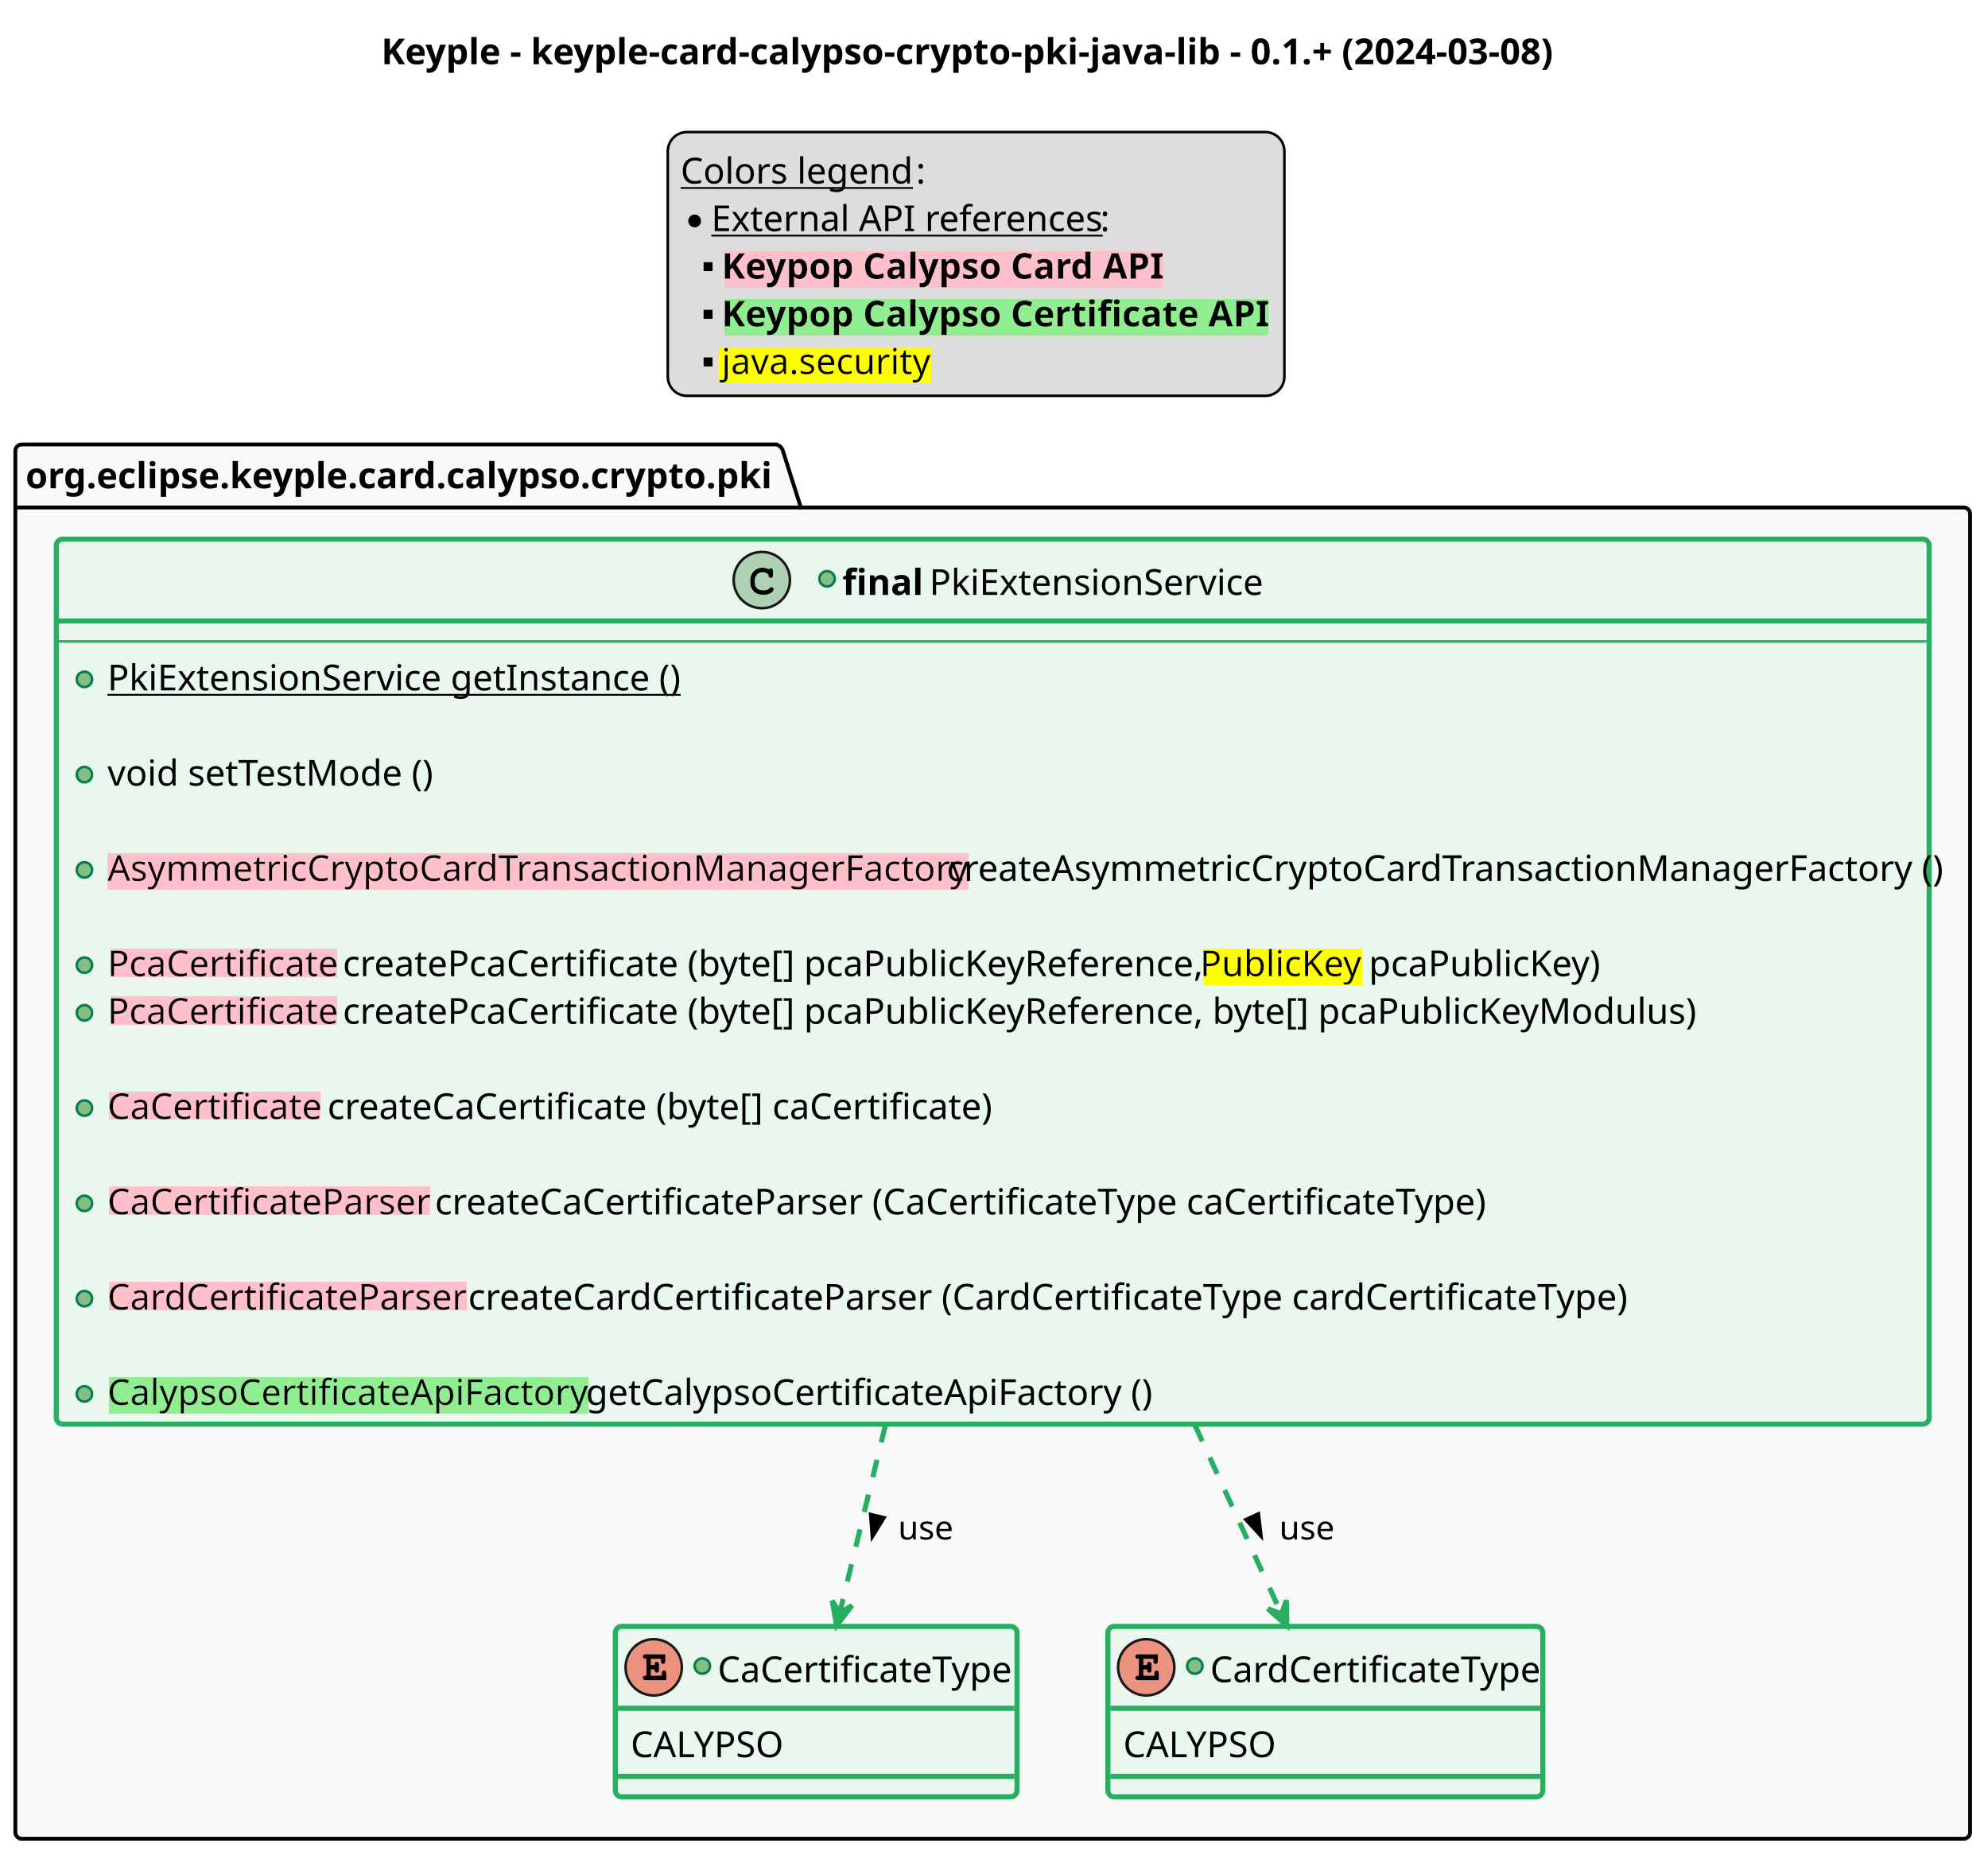
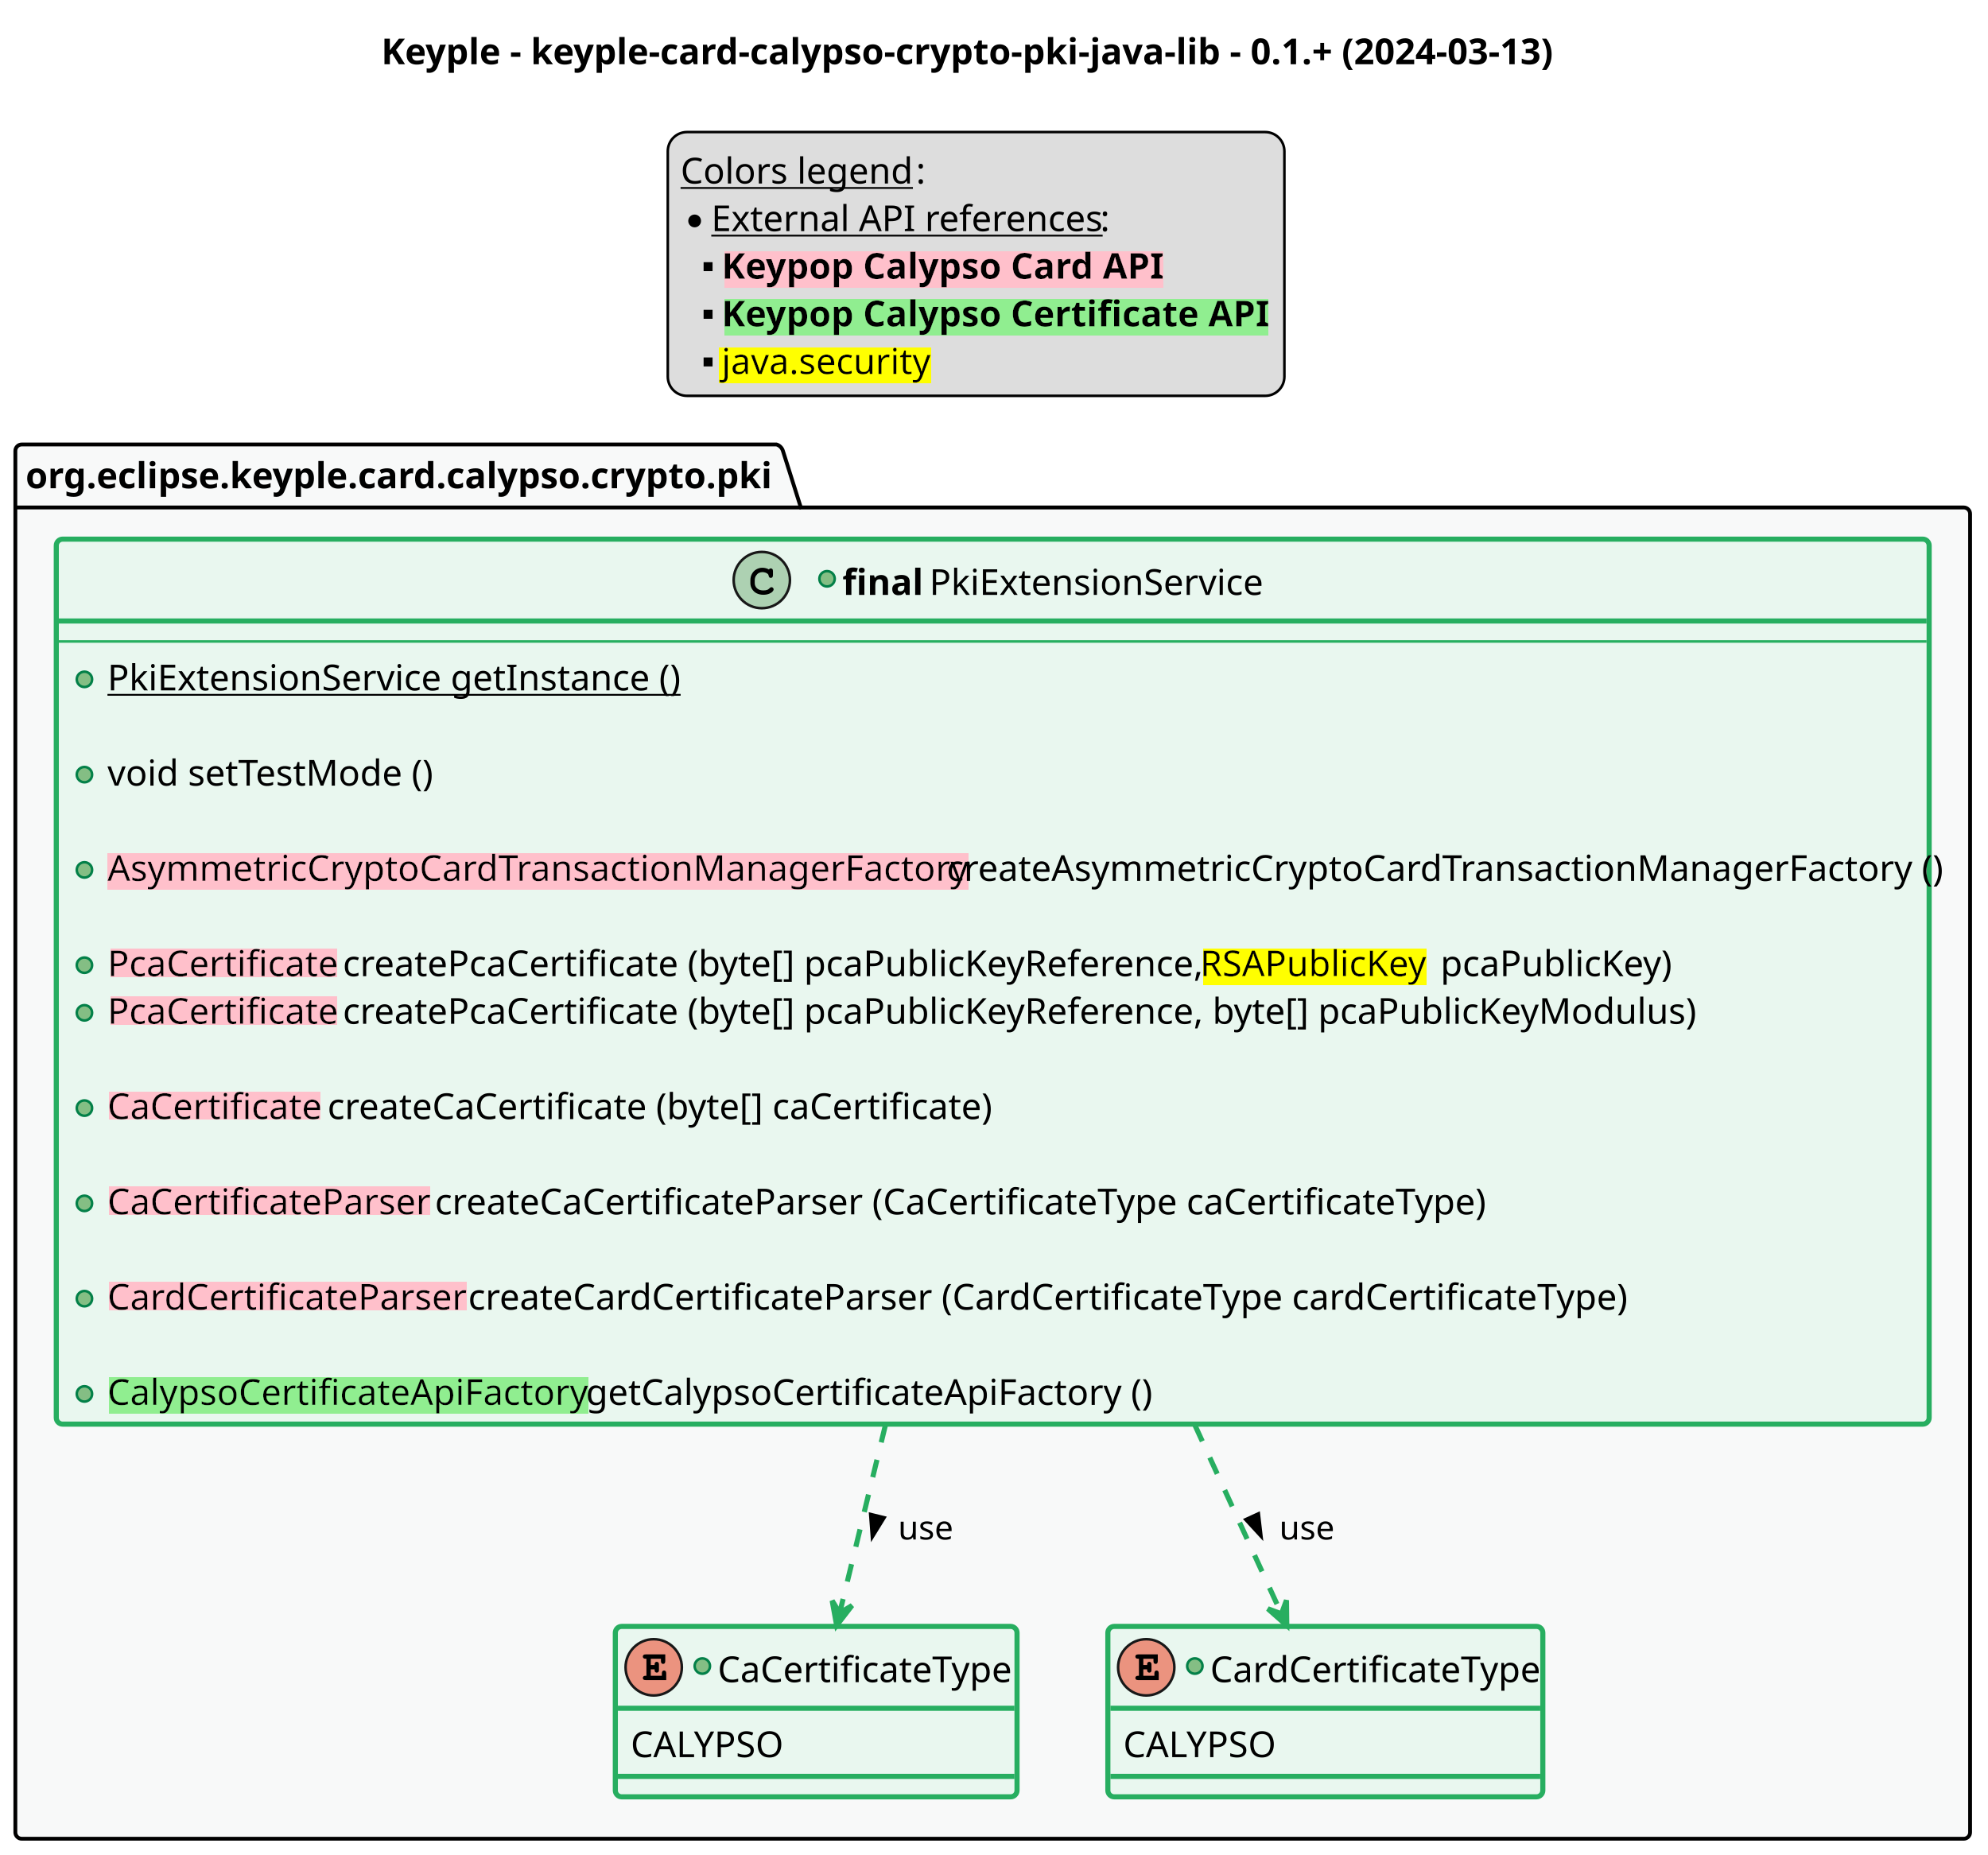
<svg xmlns="http://www.w3.org/2000/svg" contentStyleType="text/css" height="725px" preserveAspectRatio="none" style="width:777px;height:725px;background:#FFFFFF;" version="1.1" viewBox="0 0 777 725" width="777px" zoomAndPan="magnify">
  <defs>
-     <filter height="1" id="b1umdk8uzjnkiw0" width="1" x="0" y="0">
+     <filter height="1" id="b1lozqmgwx9vse0" width="1" x="0" y="0">
      <feFlood flood-color="#FFC0CB" result="flood" />
      <feComposite in="SourceGraphic" in2="flood" operator="over" />
    </filter>
-     <filter height="1" id="b1umdk8uzjnkiw1" width="1" x="0" y="0">
+     <filter height="1" id="b1lozqmgwx9vse1" width="1" x="0" y="0">
      <feFlood flood-color="#90EE90" result="flood" />
      <feComposite in="SourceGraphic" in2="flood" operator="over" />
    </filter>
-     <filter height="1" id="b1umdk8uzjnkiw2" width="1" x="0" y="0">
+     <filter height="1" id="b1lozqmgwx9vse2" width="1" x="0" y="0">
      <feFlood flood-color="#FFFF00" result="flood" />
      <feComposite in="SourceGraphic" in2="flood" operator="over" />
    </filter>
  </defs>
  <g>
-     <text fill="#000000" font-family="sans-serif" font-size="14" font-weight="bold" lengthAdjust="spacing" textLength="465" x="149" y="25.107">Keyple - keyple-card-calypso-crypto-pki-java-lib - 0.1.+ (2024-03-08)</text>
+     <text fill="#000000" font-family="sans-serif" font-size="14" font-weight="bold" lengthAdjust="spacing" textLength="465" x="149" y="25.107">Keyple - keyple-card-calypso-crypto-pki-java-lib - 0.1.+ (2024-03-13)</text>
    <rect fill="#DDDDDD" height="103.106" id="_legend" rx="7.5" ry="7.5" style="stroke:#000000;stroke-width:1.0;" width="241" x="261" y="51.621" />
    <text fill="#000000" font-family="sans-serif" font-size="14" lengthAdjust="spacing" text-decoration="underline" textLength="88" x="266" y="71.728">Colors legend</text>
    <text fill="#000000" font-family="sans-serif" font-size="14" lengthAdjust="spacing" textLength="4" x="358" y="71.728">:</text>
    <ellipse cx="271.5" cy="86.363" fill="#000000" rx="2.5" ry="2.5" style="stroke:#000000;stroke-width:0.0;" />
    <text fill="#000000" font-family="sans-serif" font-size="14" lengthAdjust="spacing" text-decoration="underline" textLength="148" x="278" y="90.35">External API references</text>
    <text fill="#000000" font-family="sans-serif" font-size="14" lengthAdjust="spacing" textLength="4" x="430" y="90.35">:</text>
    <rect fill="#000000" height="3.5" style="stroke:#000000;stroke-width:0.0;" width="3.5" x="275" y="102.484" />
-     <text fill="#000000" filter="url(#b1umdk8uzjnkiw0)" font-family="sans-serif" font-size="14" font-weight="bold" lengthAdjust="spacing" textLength="175" x="282" y="108.971">Keypop Calypso Card API</text>
+     <text fill="#000000" filter="url(#b1lozqmgwx9vse0)" font-family="sans-serif" font-size="14" font-weight="bold" lengthAdjust="spacing" textLength="175" x="282" y="108.971">Keypop Calypso Card API</text>
    <rect fill="#000000" height="3.5" style="stroke:#000000;stroke-width:0.0;" width="3.5" x="275" y="121.106" />
-     <text fill="#000000" filter="url(#b1umdk8uzjnkiw1)" font-family="sans-serif" font-size="14" font-weight="bold" lengthAdjust="spacing" textLength="215" x="282" y="127.592">Keypop Calypso Certificate API</text>
+     <text fill="#000000" filter="url(#b1lozqmgwx9vse1)" font-family="sans-serif" font-size="14" font-weight="bold" lengthAdjust="spacing" textLength="215" x="282" y="127.592">Keypop Calypso Certificate API</text>
    <rect fill="#000000" height="3.5" style="stroke:#000000;stroke-width:0.0;" width="3.5" x="275" y="139.727" />
-     <text fill="#000000" filter="url(#b1umdk8uzjnkiw2)" font-family="sans-serif" font-size="14" lengthAdjust="spacing" textLength="79" x="282" y="146.213">java.security</text>
+     <text fill="#000000" filter="url(#b1lozqmgwx9vse2)" font-family="sans-serif" font-size="14" lengthAdjust="spacing" textLength="79" x="282" y="146.213">java.security</text>
    <g id="cluster_pki">
      <path d="M8.5,173.74 L303.5,173.74 A3.75,3.75 0 0 1 306,176.24 L313,198.361 L767.5,198.361 A2.5,2.5 0 0 1 770,200.861 L770,716.24 A2.5,2.5 0 0 1 767.5,718.74 L8.5,718.74 A2.5,2.5 0 0 1 6,716.24 L6,176.24 A2.5,2.5 0 0 1 8.5,173.74 " fill="#F8F9F9" style="stroke:#000000;stroke-width:1.5;" />
      <line style="stroke:#000000;stroke-width:1.5;" x1="6" x2="313" y1="198.361" y2="198.361" />
      <text fill="#000000" font-family="sans-serif" font-size="14" font-weight="bold" lengthAdjust="spacing" textLength="294" x="10" y="190.848">org.eclipse.keyple.card.calypso.crypto.pki</text>
    </g>
    <g id="elem_PkiExtensionService">
      <rect codeLine="62" fill="#E9F7EF" height="345.938" id="PkiExtensionService" rx="2.5" ry="2.5" style="stroke:#27AE60;stroke-width:2.0;" width="732" x="22" y="210.74" />
      <ellipse cx="297.75" cy="226.74" fill="#ADD1B2" rx="11" ry="11" style="stroke:#181818;stroke-width:1.0;" />
      <path d="M300.516,222.615 Q300.672,222.397 300.859,222.287 Q301.047,222.178 301.266,222.178 Q301.641,222.178 301.875,222.443 Q302.109,222.693 302.109,223.303 L302.109,224.756 Q302.109,225.365 301.875,225.631 Q301.641,225.897 301.266,225.897 Q300.922,225.897 300.719,225.693 Q300.516,225.506 300.406,224.99 Q300.359,224.631 300.172,224.443 Q299.844,224.068 299.234,223.85 Q298.625,223.631 298,223.631 Q297.234,223.631 296.594,223.959 Q295.969,224.287 295.469,225.037 Q294.984,225.787 294.984,226.818 L294.984,227.912 Q294.984,229.147 295.875,229.975 Q296.766,230.787 298.359,230.787 Q299.297,230.787 299.953,230.537 Q300.344,230.381 300.766,229.943 Q301.031,229.678 301.172,229.6 Q301.328,229.522 301.531,229.522 Q301.859,229.522 302.109,229.787 Q302.375,230.037 302.375,230.381 Q302.375,230.725 302.031,231.131 Q301.531,231.709 300.734,232.037 Q299.656,232.49 298.359,232.49 Q296.844,232.49 295.641,231.865 Q294.656,231.365 293.969,230.303 Q293.281,229.225 293.281,227.943 L293.281,226.787 Q293.281,225.459 293.891,224.318 Q294.516,223.162 295.609,222.553 Q296.703,221.928 297.938,221.928 Q298.672,221.928 299.312,222.1 Q299.969,222.256 300.516,222.615 Z " fill="#000000" />
      <ellipse cx="323.25" cy="226.24" fill="#84BE84" rx="3" ry="3" style="stroke:#038048;stroke-width:1.0;" />
      <text fill="#000000" font-family="sans-serif" font-size="14" font-weight="bold" lengthAdjust="spacing" textLength="30" x="329.25" y="232.537">final</text>
      <text fill="#000000" font-family="sans-serif" font-size="14" lengthAdjust="spacing" textLength="127" x="363.25" y="232.537">PkiExtensionService</text>
      <line style="stroke:#27AE60;stroke-width:2.0;" x1="23" x2="753" y1="242.74" y2="242.74" />
      <line style="stroke:#27AE60;stroke-width:1.0;" x1="23" x2="753" y1="250.74" y2="250.74" />
      <ellipse cx="33" cy="265.551" fill="#84BE84" rx="3" ry="3" style="stroke:#038048;stroke-width:1.0;" />
      <text fill="#000000" font-family="sans-serif" font-size="14" lengthAdjust="spacing" text-decoration="underline" textLength="218" x="42" y="269.848">PkiExtensionService getInstance ()</text>
      <text fill="#000000" font-family="sans-serif" font-size="14" lengthAdjust="spacing" textLength="4" x="42" y="288.469"> </text>
      <ellipse cx="33" cy="302.793" fill="#84BE84" rx="3" ry="3" style="stroke:#038048;stroke-width:1.0;" />
      <text fill="#000000" font-family="sans-serif" font-size="14" lengthAdjust="spacing" textLength="126" x="42" y="307.09">void setTestMode ()</text>
      <text fill="#000000" font-family="sans-serif" font-size="14" lengthAdjust="spacing" textLength="4" x="42" y="325.711"> </text>
      <ellipse cx="33" cy="340.035" fill="#84BE84" rx="3" ry="3" style="stroke:#038048;stroke-width:1.0;" />
-       <text fill="#000000" filter="url(#b1umdk8uzjnkiw0)" font-family="sans-serif" font-size="14" lengthAdjust="spacing" textLength="324" x="42" y="344.332">AsymmetricCryptoCardTransactionManagerFactory</text>
+       <text fill="#000000" filter="url(#b1lozqmgwx9vse0)" font-family="sans-serif" font-size="14" lengthAdjust="spacing" textLength="324" x="42" y="344.332">AsymmetricCryptoCardTransactionManagerFactory</text>
      <text fill="#000000" font-family="sans-serif" font-size="14" lengthAdjust="spacing" textLength="378" x="370" y="344.332">createAsymmetricCryptoCardTransactionManagerFactory ()</text>
      <text fill="#000000" font-family="sans-serif" font-size="14" lengthAdjust="spacing" textLength="4" x="42" y="362.953"> </text>
      <ellipse cx="33" cy="377.277" fill="#84BE84" rx="3" ry="3" style="stroke:#038048;stroke-width:1.0;" />
-       <text fill="#000000" filter="url(#b1umdk8uzjnkiw0)" font-family="sans-serif" font-size="14" lengthAdjust="spacing" textLength="88" x="42" y="381.574">PcaCertificate</text>
+       <text fill="#000000" filter="url(#b1lozqmgwx9vse0)" font-family="sans-serif" font-size="14" lengthAdjust="spacing" textLength="88" x="42" y="381.574">PcaCertificate</text>
      <text fill="#000000" font-family="sans-serif" font-size="14" lengthAdjust="spacing" textLength="331" x="134" y="381.574">createPcaCertificate (byte[] pcaPublicKeyReference,</text>
-       <text fill="#000000" filter="url(#b1umdk8uzjnkiw2)" font-family="sans-serif" font-size="14" lengthAdjust="spacing" textLength="62" x="469" y="381.574">PublicKey</text>
-       <text fill="#000000" font-family="sans-serif" font-size="14" lengthAdjust="spacing" textLength="90" x="535" y="381.574">pcaPublicKey)</text>
+       <text fill="#000000" filter="url(#b1lozqmgwx9vse2)" font-family="sans-serif" font-size="14" lengthAdjust="spacing" textLength="90" x="469" y="381.574">RSAPublicKey</text>
+       <text fill="#000000" font-family="sans-serif" font-size="14" lengthAdjust="spacing" textLength="90" x="563" y="381.574">pcaPublicKey)</text>
      <ellipse cx="33" cy="395.898" fill="#84BE84" rx="3" ry="3" style="stroke:#038048;stroke-width:1.0;" />
-       <text fill="#000000" filter="url(#b1umdk8uzjnkiw0)" font-family="sans-serif" font-size="14" lengthAdjust="spacing" textLength="88" x="42" y="400.195">PcaCertificate</text>
+       <text fill="#000000" filter="url(#b1lozqmgwx9vse0)" font-family="sans-serif" font-size="14" lengthAdjust="spacing" textLength="88" x="42" y="400.195">PcaCertificate</text>
      <text fill="#000000" font-family="sans-serif" font-size="14" lengthAdjust="spacing" textLength="517" x="134" y="400.195">createPcaCertificate (byte[] pcaPublicKeyReference, byte[] pcaPublicKeyModulus)</text>
      <text fill="#000000" font-family="sans-serif" font-size="14" lengthAdjust="spacing" textLength="4" x="42" y="418.816"> </text>
      <ellipse cx="33" cy="433.141" fill="#84BE84" rx="3" ry="3" style="stroke:#038048;stroke-width:1.0;" />
-       <text fill="#000000" filter="url(#b1umdk8uzjnkiw0)" font-family="sans-serif" font-size="14" lengthAdjust="spacing" textLength="82" x="42" y="437.438">CaCertificate</text>
+       <text fill="#000000" filter="url(#b1lozqmgwx9vse0)" font-family="sans-serif" font-size="14" lengthAdjust="spacing" textLength="82" x="42" y="437.438">CaCertificate</text>
      <text fill="#000000" font-family="sans-serif" font-size="14" lengthAdjust="spacing" textLength="254" x="128" y="437.438">createCaCertificate (byte[] caCertificate)</text>
      <text fill="#000000" font-family="sans-serif" font-size="14" lengthAdjust="spacing" textLength="4" x="42" y="456.059"> </text>
      <ellipse cx="33" cy="470.383" fill="#84BE84" rx="3" ry="3" style="stroke:#038048;stroke-width:1.0;" />
-       <text fill="#000000" filter="url(#b1umdk8uzjnkiw0)" font-family="sans-serif" font-size="14" lengthAdjust="spacing" textLength="124" x="42" y="474.68">CaCertificateParser</text>
+       <text fill="#000000" filter="url(#b1lozqmgwx9vse0)" font-family="sans-serif" font-size="14" lengthAdjust="spacing" textLength="124" x="42" y="474.68">CaCertificateParser</text>
      <text fill="#000000" font-family="sans-serif" font-size="14" lengthAdjust="spacing" textLength="407" x="170" y="474.68">createCaCertificateParser (CaCertificateType caCertificateType)</text>
      <text fill="#000000" font-family="sans-serif" font-size="14" lengthAdjust="spacing" textLength="4" x="42" y="493.301"> </text>
      <ellipse cx="33" cy="507.625" fill="#84BE84" rx="3" ry="3" style="stroke:#038048;stroke-width:1.0;" />
-       <text fill="#000000" filter="url(#b1umdk8uzjnkiw0)" font-family="sans-serif" font-size="14" lengthAdjust="spacing" textLength="137" x="42" y="511.922">CardCertificateParser</text>
+       <text fill="#000000" filter="url(#b1lozqmgwx9vse0)" font-family="sans-serif" font-size="14" lengthAdjust="spacing" textLength="137" x="42" y="511.922">CardCertificateParser</text>
      <text fill="#000000" font-family="sans-serif" font-size="14" lengthAdjust="spacing" textLength="446" x="183" y="511.922">createCardCertificateParser (CardCertificateType cardCertificateType)</text>
      <text fill="#000000" font-family="sans-serif" font-size="14" lengthAdjust="spacing" textLength="4" x="42" y="530.543"> </text>
      <ellipse cx="33" cy="544.867" fill="#84BE84" rx="3" ry="3" style="stroke:#038048;stroke-width:1.0;" />
-       <text fill="#000000" filter="url(#b1umdk8uzjnkiw1)" font-family="sans-serif" font-size="14" lengthAdjust="spacing" textLength="183" x="42" y="549.164">CalypsoCertificateApiFactory</text>
+       <text fill="#000000" filter="url(#b1lozqmgwx9vse1)" font-family="sans-serif" font-size="14" lengthAdjust="spacing" textLength="183" x="42" y="549.164">CalypsoCertificateApiFactory</text>
      <text fill="#000000" font-family="sans-serif" font-size="14" lengthAdjust="spacing" textLength="217" x="229" y="549.164">getCalypsoCertificateApiFactory ()</text>
    </g>
    <g id="elem_CaCertificateType">
      <rect codeLine="81" fill="#E9F7EF" height="66.621" id="CaCertificateType" rx="2.5" ry="2.5" style="stroke:#27AE60;stroke-width:2.0;" width="157" x="240.5" y="635.74" />
      <ellipse cx="255.5" cy="651.74" fill="#EB937F" rx="11" ry="11" style="stroke:#181818;stroke-width:1.0;" />
      <path d="M254.359,652.537 L254.359,655.037 L258.688,655.037 L258.688,654.115 Q258.688,653.506 258.922,653.24 Q259.172,652.975 259.547,652.975 Q259.922,652.975 260.156,653.24 Q260.391,653.506 260.391,654.115 L260.391,656.74 L252.391,656.74 Q251.766,656.74 251.5,656.506 Q251.25,656.271 251.25,655.881 Q251.25,655.506 251.516,655.271 Q251.781,655.037 252.391,655.037 L252.656,655.037 L252.656,648.381 L252.391,648.381 Q251.766,648.381 251.5,648.146 Q251.25,647.912 251.25,647.521 Q251.25,647.146 251.5,646.912 Q251.766,646.678 252.391,646.678 L260.016,646.678 L260.016,649.271 Q260.016,649.881 259.781,650.146 Q259.562,650.396 259.172,650.396 Q258.797,650.396 258.562,650.146 Q258.328,649.881 258.328,649.271 L258.328,648.381 L254.359,648.381 L254.359,650.834 L255.844,650.834 Q255.844,650.178 255.969,649.99 Q256.234,649.584 256.703,649.584 Q257.078,649.584 257.312,649.85 Q257.547,650.1 257.547,650.709 L257.547,652.678 Q257.547,653.225 257.422,653.412 Q257.156,653.803 256.703,653.803 Q256.234,653.803 255.969,653.396 Q255.844,653.209 255.844,652.537 L254.359,652.537 Z " fill="#000000" />
      <ellipse cx="274.5" cy="651.24" fill="#84BE84" rx="3" ry="3" style="stroke:#038048;stroke-width:1.0;" />
      <text fill="#000000" font-family="sans-serif" font-size="14" lengthAdjust="spacing" textLength="114" x="280.5" y="657.537">CaCertificateType</text>
      <line style="stroke:#27AE60;stroke-width:2.0;" x1="241.5" x2="396.5" y1="667.74" y2="667.74" />
      <text fill="#000000" font-family="sans-serif" font-size="14" lengthAdjust="spacing" textLength="65" x="246.5" y="686.848">CALYPSO</text>
      <line style="stroke:#27AE60;stroke-width:2.0;" x1="241.5" x2="396.5" y1="694.361" y2="694.361" />
    </g>
    <g id="elem_CardCertificateType">
      <rect codeLine="84" fill="#E9F7EF" height="66.621" id="CardCertificateType" rx="2.5" ry="2.5" style="stroke:#27AE60;stroke-width:2.0;" width="170" x="433" y="635.74" />
      <ellipse cx="448" cy="651.74" fill="#EB937F" rx="11" ry="11" style="stroke:#181818;stroke-width:1.0;" />
      <path d="M446.859,652.537 L446.859,655.037 L451.188,655.037 L451.188,654.115 Q451.188,653.506 451.422,653.24 Q451.672,652.975 452.047,652.975 Q452.422,652.975 452.656,653.24 Q452.891,653.506 452.891,654.115 L452.891,656.74 L444.891,656.74 Q444.266,656.74 444,656.506 Q443.75,656.271 443.75,655.881 Q443.75,655.506 444.016,655.271 Q444.281,655.037 444.891,655.037 L445.156,655.037 L445.156,648.381 L444.891,648.381 Q444.266,648.381 444,648.146 Q443.75,647.912 443.75,647.521 Q443.75,647.146 444,646.912 Q444.266,646.678 444.891,646.678 L452.516,646.678 L452.516,649.271 Q452.516,649.881 452.281,650.146 Q452.062,650.396 451.672,650.396 Q451.297,650.396 451.062,650.146 Q450.828,649.881 450.828,649.271 L450.828,648.381 L446.859,648.381 L446.859,650.834 L448.344,650.834 Q448.344,650.178 448.469,649.99 Q448.734,649.584 449.203,649.584 Q449.578,649.584 449.812,649.85 Q450.047,650.1 450.047,650.709 L450.047,652.678 Q450.047,653.225 449.922,653.412 Q449.656,653.803 449.203,653.803 Q448.734,653.803 448.469,653.396 Q448.344,653.209 448.344,652.537 L446.859,652.537 Z " fill="#000000" />
      <ellipse cx="467" cy="651.24" fill="#84BE84" rx="3" ry="3" style="stroke:#038048;stroke-width:1.0;" />
      <text fill="#000000" font-family="sans-serif" font-size="14" lengthAdjust="spacing" textLength="127" x="473" y="657.537">CardCertificateType</text>
      <line style="stroke:#27AE60;stroke-width:2.0;" x1="434" x2="602" y1="667.74" y2="667.74" />
      <text fill="#000000" font-family="sans-serif" font-size="14" lengthAdjust="spacing" textLength="65" x="439" y="686.848">CALYPSO</text>
      <line style="stroke:#27AE60;stroke-width:2.0;" x1="434" x2="602" y1="694.361" y2="694.361" />
    </g>
    <g id="link_PkiExtensionService_CaCertificateType">
      <path codeLine="91" d="M346.073,557.007 C338.792,586.921 333.393,609.102 328.421,629.532 " fill="none" id="PkiExtensionService-to-CaCertificateType" style="stroke:#27AE60;stroke-width:2.0;stroke-dasharray:7.0,7.0;" />
      <polygon fill="#27AE60" points="327.002,635.362,333.017,627.563,328.184,630.504,325.244,625.671,327.002,635.362" style="stroke:#27AE60;stroke-width:2.0;" />
      <polygon fill="#000000" points="340.817,601.244,345.812,593.15,340.101,591.76,340.817,601.244" style="stroke:#000000;stroke-width:1.0;" />
      <text fill="#000000" font-family="sans-serif" font-size="13" lengthAdjust="spacing" textLength="21" x="351" y="601.769">use</text>
    </g>
    <g id="link_PkiExtensionService_CardCertificateType">
      <path codeLine="92" d="M466.994,557.007 C480.711,586.921 491.054,609.478 500.423,629.908 " fill="none" id="PkiExtensionService-to-CardCertificateType" style="stroke:#27AE60;stroke-width:2.0;stroke-dasharray:7.0,7.0;" />
      <polygon fill="#27AE60" points="502.924,635.362,502.808,625.514,500.84,630.817,495.536,628.849,502.924,635.362" style="stroke:#27AE60;stroke-width:2.0;" />
      <polygon fill="#000000" points="493.084,600.931,491.985,591.484,486.642,593.934,493.084,600.931" style="stroke:#000000;stroke-width:1.0;" />
      <text fill="#000000" font-family="sans-serif" font-size="13" lengthAdjust="spacing" textLength="21" x="500" y="601.769">use</text>
    </g>
  </g>
</svg>
